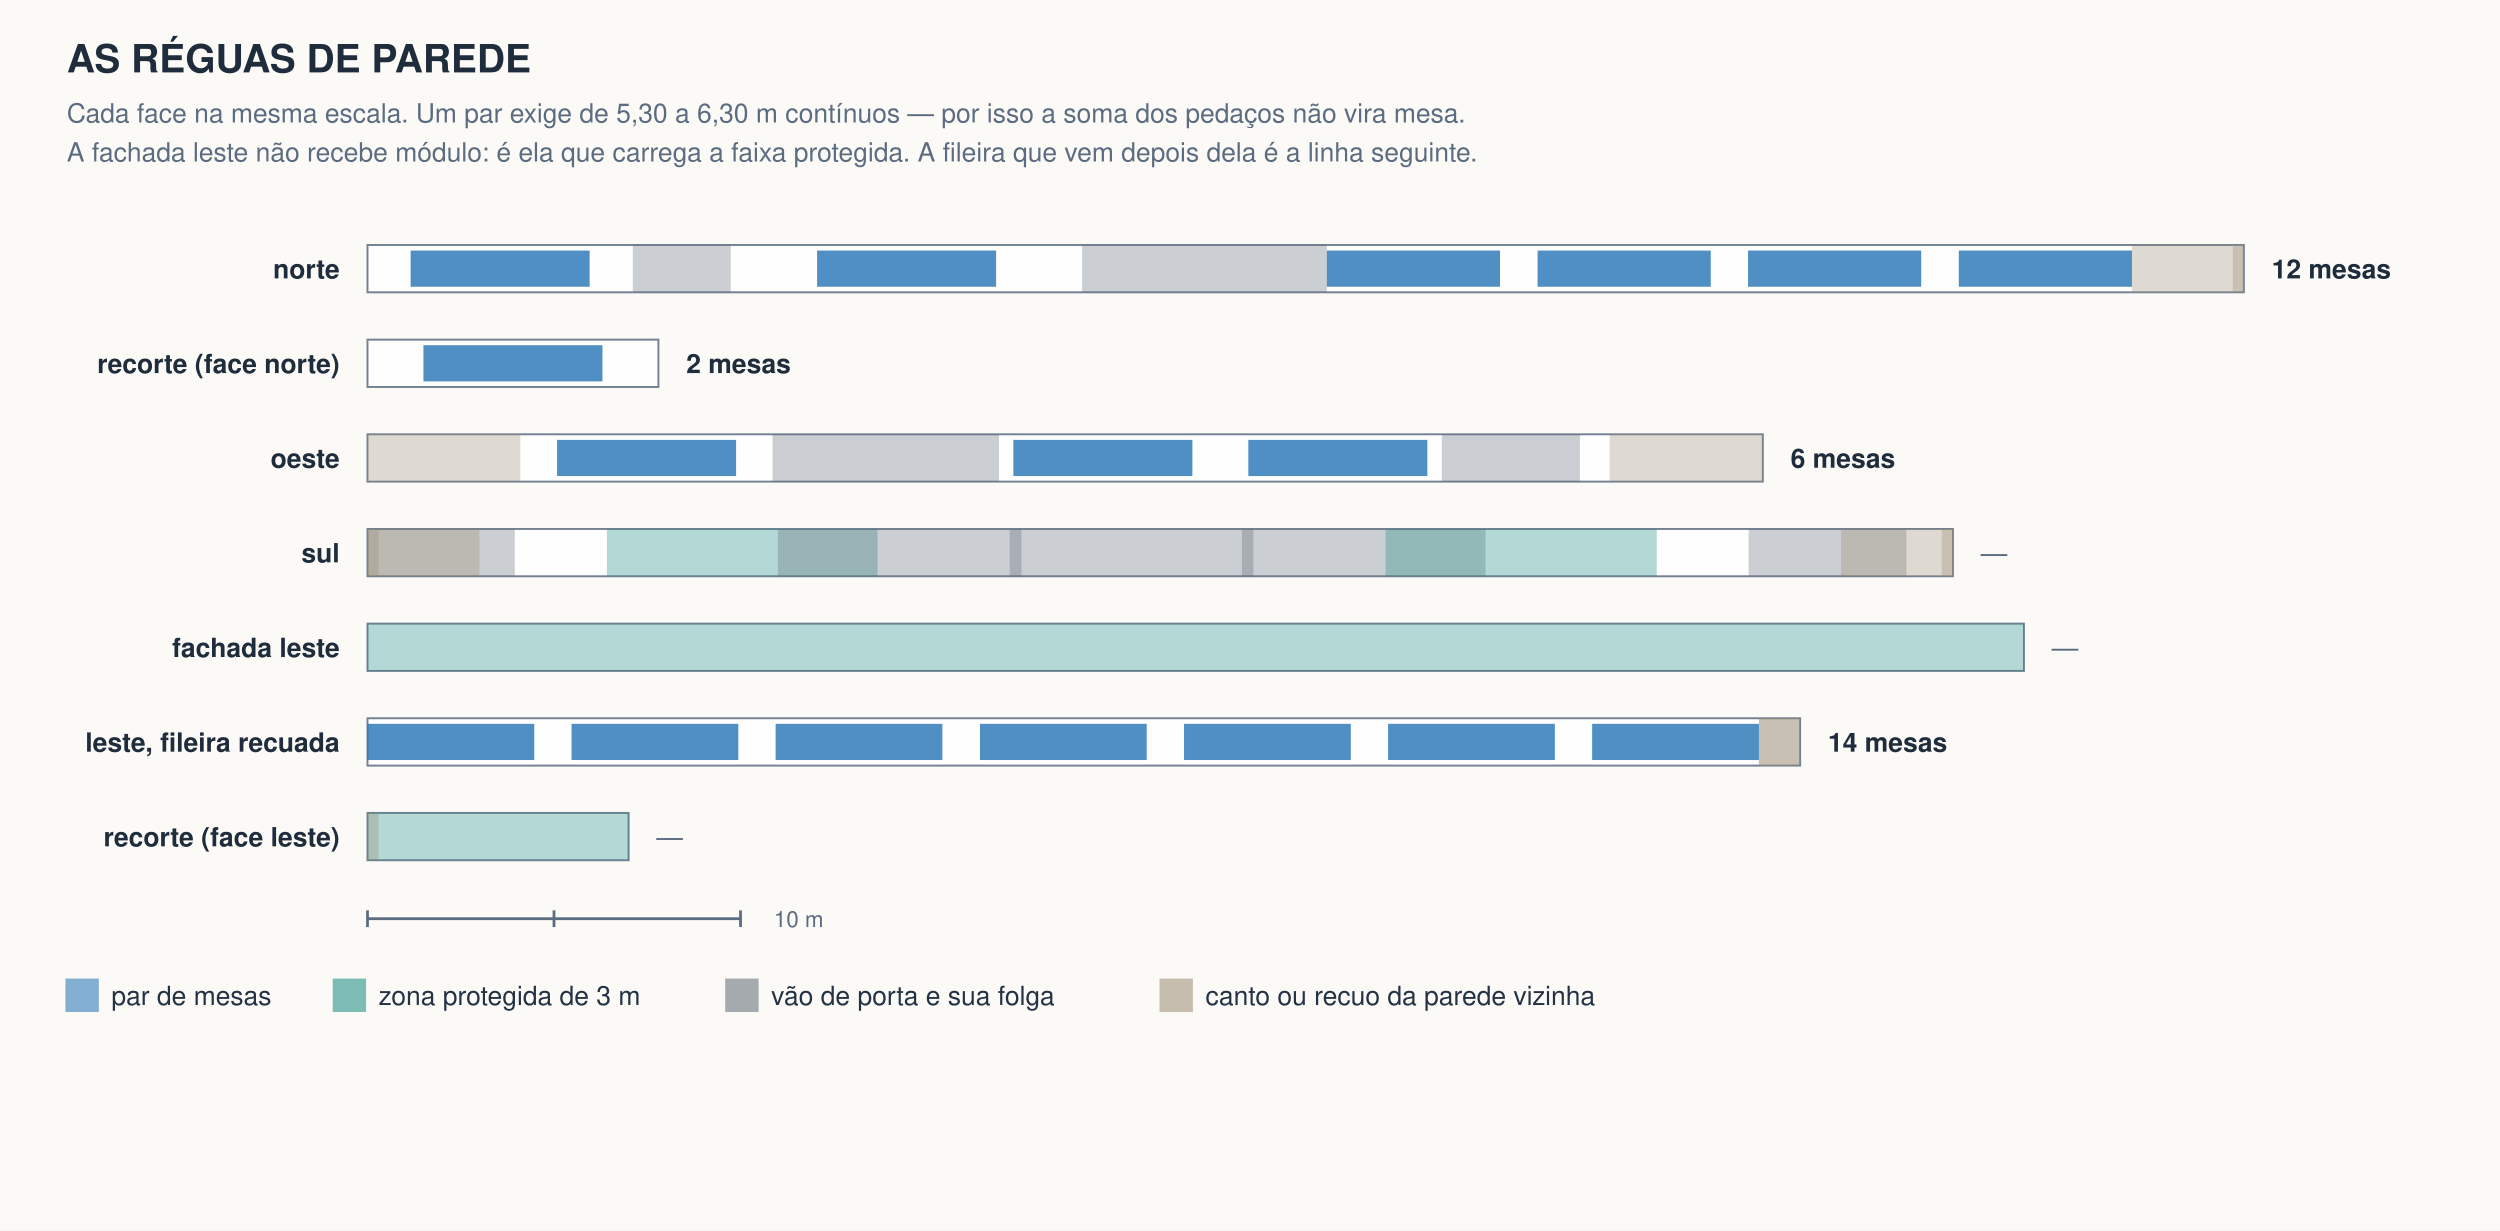
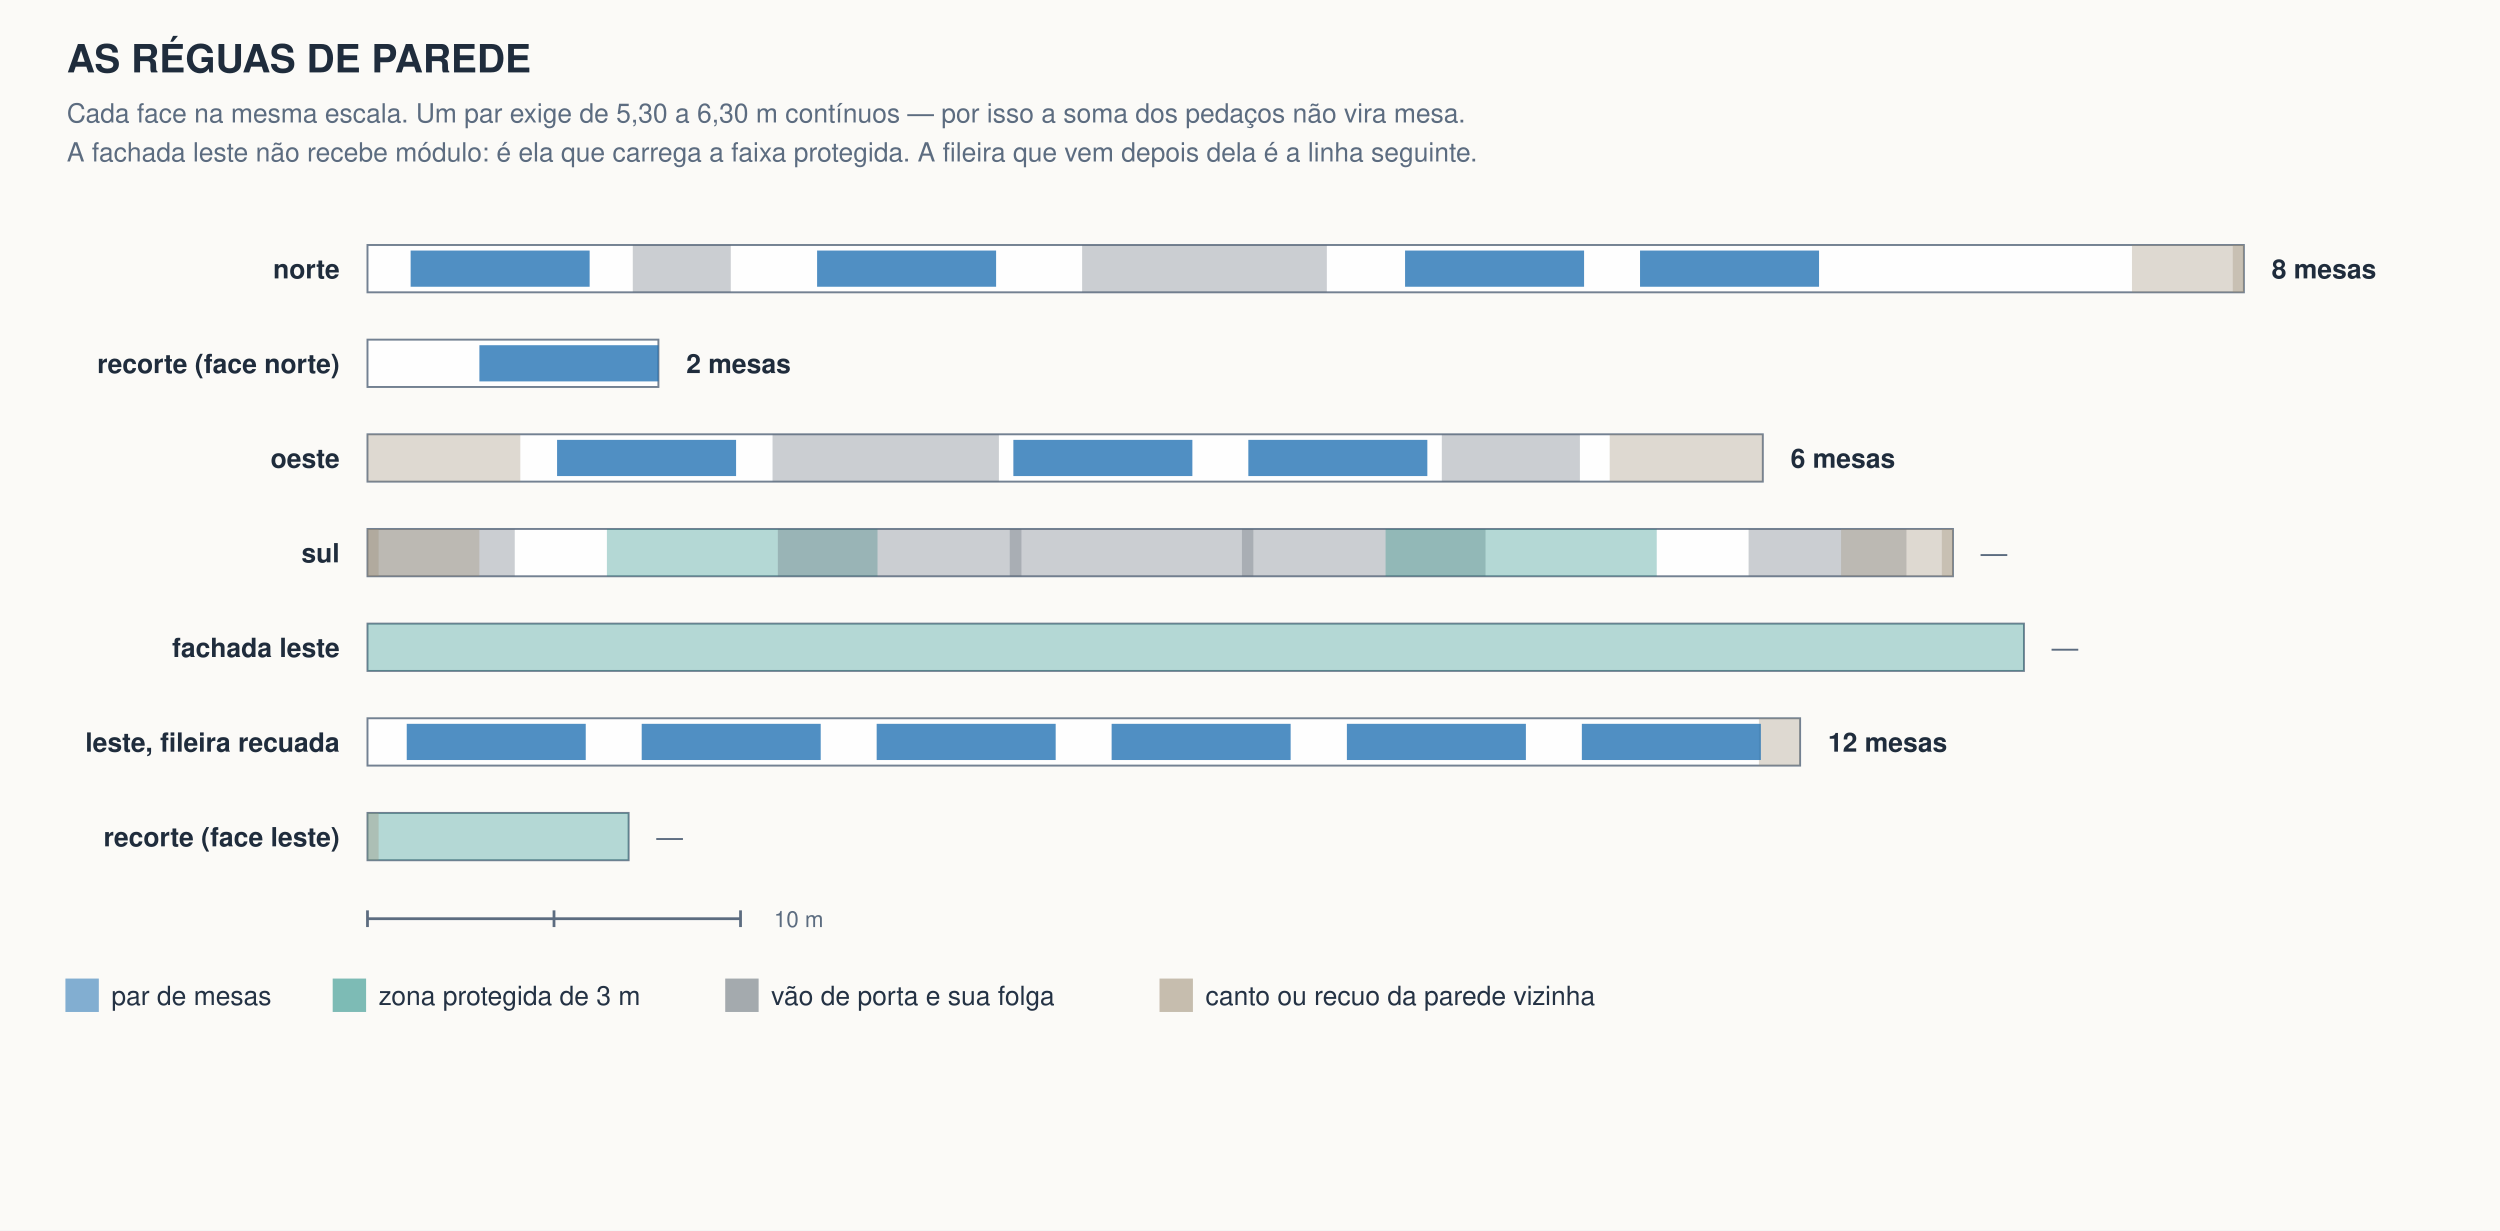
<svg xmlns="http://www.w3.org/2000/svg" viewBox="0 0 898 442" style="width:100%;height:auto" role="img" aria-label="As réguas de parede do cenário A">
  <rect x="0" y="0" width="898" height="442" fill="#fbfaf7" />
  <text x="24.0" y="26.0" font-family="ui-sans-serif,system-ui,'Segoe UI',Helvetica,Arial,sans-serif" font-size="14" fill="#1f2c3c" text-anchor="start" font-weight="700">AS RÉGUAS DE PAREDE</text>
  <text x="24.0" y="44.0" font-family="ui-sans-serif,system-ui,'Segoe UI',Helvetica,Arial,sans-serif" font-size="9.5" fill="#5c6c80" text-anchor="start">Cada face na mesma escala. Um par exige de 5,30 a 6,30 m contínuos — por isso a soma dos pedaços não vira mesa.</text>
  <text x="24.0" y="58.0" font-family="ui-sans-serif,system-ui,'Segoe UI',Helvetica,Arial,sans-serif" font-size="9.5" fill="#5c6c80" text-anchor="start">A fachada leste não recebe módulo: é ela que carrega a faixa protegida. A fileira que vem depois dela é a linha seguinte.</text>
  <text x="122.0" y="100.0" font-family="ui-sans-serif,system-ui,'Segoe UI',Helvetica,Arial,sans-serif" font-size="9.5" fill="#1f2c3c" text-anchor="end" font-weight="600">norte</text>
  <rect x="132.0" y="88.0" width="674.0" height="17.0" fill="#fff" stroke="#5c6c80" stroke-width="0.7" opacity=".85" />
  <rect x="227.3" y="88.0" width="35.2" height="17.0" fill="#5d6773" opacity=".32" />
  <rect x="388.7" y="88.0" width="87.9" height="17.0" fill="#5d6773" opacity=".32" />
  <rect x="765.8" y="88.0" width="40.2" height="17.0" fill="#9a8b72" opacity=".32" />
  <rect x="802.0" y="88.0" width="4.0" height="17.0" fill="#9a8b72" opacity=".32" />
  <rect x="147.5" y="90.0" width="64.3" height="13.0" fill="#1f6fb2" opacity=".78" />
  <rect x="293.5" y="90.0" width="64.3" height="13.0" fill="#1f6fb2" opacity=".78" />
-   <rect x="476.6" y="90.0" width="62.2" height="13.0" fill="#1f6fb2" opacity=".78" />
-   <rect x="552.3" y="90.0" width="62.2" height="13.0" fill="#1f6fb2" opacity=".78" />
-   <rect x="627.9" y="90.0" width="62.2" height="13.0" fill="#1f6fb2" opacity=".78" />
-   <rect x="703.6" y="90.0" width="62.2" height="13.0" fill="#1f6fb2" opacity=".78" />
-   <text x="816.0" y="100.0" font-family="ui-sans-serif,system-ui,'Segoe UI',Helvetica,Arial,sans-serif" font-size="9.5" fill="#1f2c3c" text-anchor="start" font-weight="600">12 mesas</text>
+   <rect x="504.7" y="90.0" width="64.3" height="13.0" fill="#1f6fb2" opacity=".78" />
+   <rect x="589.1" y="90.0" width="64.3" height="13.0" fill="#1f6fb2" opacity=".78" />
+   <text x="816.0" y="100.0" font-family="ui-sans-serif,system-ui,'Segoe UI',Helvetica,Arial,sans-serif" font-size="9.5" fill="#1f2c3c" text-anchor="start" font-weight="600">8 mesas</text>
  <text x="122.0" y="134.0" font-family="ui-sans-serif,system-ui,'Segoe UI',Helvetica,Arial,sans-serif" font-size="9.5" fill="#1f2c3c" text-anchor="end" font-weight="600">recorte (face norte)</text>
  <rect x="132.0" y="122.0" width="104.5" height="17.0" fill="#fff" stroke="#5c6c80" stroke-width="0.7" opacity=".85" />
-   <rect x="152.1" y="124.0" width="64.3" height="13.0" fill="#1f6fb2" opacity=".78" />
+   <rect x="172.2" y="124.0" width="64.3" height="13.0" fill="#1f6fb2" opacity=".78" />
  <text x="246.5" y="134.0" font-family="ui-sans-serif,system-ui,'Segoe UI',Helvetica,Arial,sans-serif" font-size="9.5" fill="#1f2c3c" text-anchor="start" font-weight="600">2 mesas</text>
  <text x="122.0" y="168.0" font-family="ui-sans-serif,system-ui,'Segoe UI',Helvetica,Arial,sans-serif" font-size="9.5" fill="#1f2c3c" text-anchor="end" font-weight="600">oeste</text>
  <rect x="132.0" y="156.0" width="501.2" height="17.0" fill="#fff" stroke="#5c6c80" stroke-width="0.7" opacity=".85" />
  <rect x="277.5" y="156.0" width="81.3" height="17.0" fill="#5d6773" opacity=".32" />
  <rect x="517.9" y="156.0" width="49.6" height="17.0" fill="#5d6773" opacity=".32" />
  <rect x="578.2" y="156.0" width="54.9" height="17.0" fill="#9a8b72" opacity=".32" />
  <rect x="132.0" y="156.0" width="54.9" height="17.0" fill="#9a8b72" opacity=".32" />
  <rect x="200.1" y="158.0" width="64.3" height="13.0" fill="#1f6fb2" opacity=".78" />
  <rect x="364.0" y="158.0" width="64.3" height="13.0" fill="#1f6fb2" opacity=".78" />
  <rect x="448.4" y="158.0" width="64.3" height="13.0" fill="#1f6fb2" opacity=".78" />
  <text x="643.2" y="168.0" font-family="ui-sans-serif,system-ui,'Segoe UI',Helvetica,Arial,sans-serif" font-size="9.5" fill="#1f2c3c" text-anchor="start" font-weight="600">6 mesas</text>
  <text x="122.0" y="202.0" font-family="ui-sans-serif,system-ui,'Segoe UI',Helvetica,Arial,sans-serif" font-size="9.5" fill="#1f2c3c" text-anchor="end" font-weight="600">sul</text>
  <rect x="132.0" y="190.0" width="569.5" height="17.0" fill="#fff" stroke="#5c6c80" stroke-width="0.7" opacity=".85" />
  <rect x="132.0" y="190.0" width="52.9" height="17.0" fill="#5d6773" opacity=".32" />
  <rect x="218.0" y="190.0" width="97.2" height="17.0" fill="#16867f" opacity=".32" />
  <rect x="279.4" y="190.0" width="87.5" height="17.0" fill="#5d6773" opacity=".32" />
  <rect x="362.7" y="190.0" width="87.5" height="17.0" fill="#5d6773" opacity=".32" />
  <rect x="446.1" y="190.0" width="87.5" height="17.0" fill="#5d6773" opacity=".32" />
  <rect x="497.7" y="190.0" width="97.4" height="17.0" fill="#16867f" opacity=".32" />
  <rect x="628.1" y="190.0" width="56.7" height="17.0" fill="#5d6773" opacity=".32" />
  <rect x="661.3" y="190.0" width="40.2" height="17.0" fill="#9a8b72" opacity=".32" />
  <rect x="132.0" y="190.0" width="40.2" height="17.0" fill="#9a8b72" opacity=".32" />
  <rect x="697.5" y="190.0" width="4.0" height="17.0" fill="#9a8b72" opacity=".32" />
  <rect x="132.0" y="190.0" width="4.0" height="17.0" fill="#9a8b72" opacity=".32" />
  <text x="711.5" y="202.0" font-family="ui-sans-serif,system-ui,'Segoe UI',Helvetica,Arial,sans-serif" font-size="9.5" fill="#5c6c80" text-anchor="start">—</text>
  <text x="122.0" y="236.0" font-family="ui-sans-serif,system-ui,'Segoe UI',Helvetica,Arial,sans-serif" font-size="9.5" fill="#1f2c3c" text-anchor="end" font-weight="600">fachada leste</text>
  <rect x="132.0" y="224.0" width="595.0" height="17.0" fill="#fff" stroke="#5c6c80" stroke-width="0.7" opacity=".85" />
  <rect x="132.0" y="224.0" width="595.0" height="17.0" fill="#16867f" opacity=".32" />
  <text x="737.0" y="236.0" font-family="ui-sans-serif,system-ui,'Segoe UI',Helvetica,Arial,sans-serif" font-size="9.5" fill="#5c6c80" text-anchor="start">—</text>
  <text x="122.0" y="270.0" font-family="ui-sans-serif,system-ui,'Segoe UI',Helvetica,Arial,sans-serif" font-size="9.5" fill="#1f2c3c" text-anchor="end" font-weight="600">leste, fileira recuada</text>
  <rect x="132.0" y="258.0" width="514.6" height="17.0" fill="#fff" stroke="#5c6c80" stroke-width="0.7" opacity=".85" />
  <rect x="631.8" y="258.0" width="14.7" height="17.0" fill="#9a8b72" opacity=".32" />
-   <rect x="631.8" y="258.0" width="14.7" height="17.0" fill="#9a8b72" opacity=".32" />
-   <rect x="132.0" y="260.0" width="59.9" height="13.0" fill="#1f6fb2" opacity=".78" />
-   <rect x="205.3" y="260.0" width="59.9" height="13.0" fill="#1f6fb2" opacity=".78" />
-   <rect x="278.6" y="260.0" width="59.9" height="13.0" fill="#1f6fb2" opacity=".78" />
-   <rect x="352.0" y="260.0" width="59.9" height="13.0" fill="#1f6fb2" opacity=".78" />
-   <rect x="425.3" y="260.0" width="59.9" height="13.0" fill="#1f6fb2" opacity=".78" />
-   <rect x="498.6" y="260.0" width="59.9" height="13.0" fill="#1f6fb2" opacity=".78" />
-   <rect x="571.9" y="260.0" width="59.9" height="13.0" fill="#1f6fb2" opacity=".78" />
-   <text x="656.6" y="270.0" font-family="ui-sans-serif,system-ui,'Segoe UI',Helvetica,Arial,sans-serif" font-size="9.5" fill="#1f2c3c" text-anchor="start" font-weight="600">14 mesas</text>
+   <rect x="146.1" y="260.0" width="64.3" height="13.0" fill="#1f6fb2" opacity=".78" />
+   <rect x="230.5" y="260.0" width="64.3" height="13.0" fill="#1f6fb2" opacity=".78" />
+   <rect x="314.9" y="260.0" width="64.3" height="13.0" fill="#1f6fb2" opacity=".78" />
+   <rect x="399.3" y="260.0" width="64.3" height="13.0" fill="#1f6fb2" opacity=".78" />
+   <rect x="483.8" y="260.0" width="64.3" height="13.0" fill="#1f6fb2" opacity=".78" />
+   <rect x="568.2" y="260.0" width="64.3" height="13.0" fill="#1f6fb2" opacity=".78" />
+   <text x="656.6" y="270.0" font-family="ui-sans-serif,system-ui,'Segoe UI',Helvetica,Arial,sans-serif" font-size="9.5" fill="#1f2c3c" text-anchor="start" font-weight="600">12 mesas</text>
  <text x="122.0" y="304.0" font-family="ui-sans-serif,system-ui,'Segoe UI',Helvetica,Arial,sans-serif" font-size="9.5" fill="#1f2c3c" text-anchor="end" font-weight="600">recorte (face leste)</text>
  <rect x="132.0" y="292.0" width="93.8" height="17.0" fill="#fff" stroke="#5c6c80" stroke-width="0.7" opacity=".85" />
  <rect x="132.0" y="292.0" width="93.8" height="17.0" fill="#16867f" opacity=".32" />
  <rect x="132.0" y="292.0" width="4.0" height="17.0" fill="#9a8b72" opacity=".32" />
  <text x="235.8" y="304.0" font-family="ui-sans-serif,system-ui,'Segoe UI',Helvetica,Arial,sans-serif" font-size="9.5" fill="#5c6c80" text-anchor="start">—</text>
  <line x1="132.0" y1="330.0" x2="266.0" y2="330.0" stroke="#5c6c80" stroke-width="1" />
  <line x1="132.0" y1="327.0" x2="132.0" y2="333.0" stroke="#5c6c80" stroke-width="1" />
  <line x1="199.0" y1="327.0" x2="199.0" y2="333.0" stroke="#5c6c80" stroke-width="1" />
  <line x1="266.0" y1="327.0" x2="266.0" y2="333.0" stroke="#5c6c80" stroke-width="1" />
  <text x="278.0" y="333.0" font-family="ui-sans-serif,system-ui,'Segoe UI',Helvetica,Arial,sans-serif" font-size="8" fill="#5c6c80" text-anchor="start">10 m</text>
  <rect x="24.0" y="352.0" width="11" height="11" fill="#1f6fb2" opacity=".55" stroke="#1f6fb2" />
  <text x="40.0" y="361.0" font-family="ui-sans-serif,system-ui,'Segoe UI',Helvetica,Arial,sans-serif" font-size="9.5" fill="#243244" text-anchor="start">par de mesas</text>
  <rect x="120.0" y="352.0" width="11" height="11" fill="#16867f" opacity=".55" stroke="#16867f" />
  <text x="136.0" y="361.0" font-family="ui-sans-serif,system-ui,'Segoe UI',Helvetica,Arial,sans-serif" font-size="9.5" fill="#243244" text-anchor="start">zona protegida de 3 m</text>
  <rect x="261.0" y="352.0" width="11" height="11" fill="#5d6773" opacity=".55" stroke="#5d6773" />
  <text x="277.0" y="361.0" font-family="ui-sans-serif,system-ui,'Segoe UI',Helvetica,Arial,sans-serif" font-size="9.5" fill="#243244" text-anchor="start">vão de porta e sua folga</text>
  <rect x="417.0" y="352.0" width="11" height="11" fill="#9a8b72" opacity=".55" stroke="#9a8b72" />
  <text x="433.0" y="361.0" font-family="ui-sans-serif,system-ui,'Segoe UI',Helvetica,Arial,sans-serif" font-size="9.5" fill="#243244" text-anchor="start">canto ou recuo da parede vizinha</text>
</svg>
